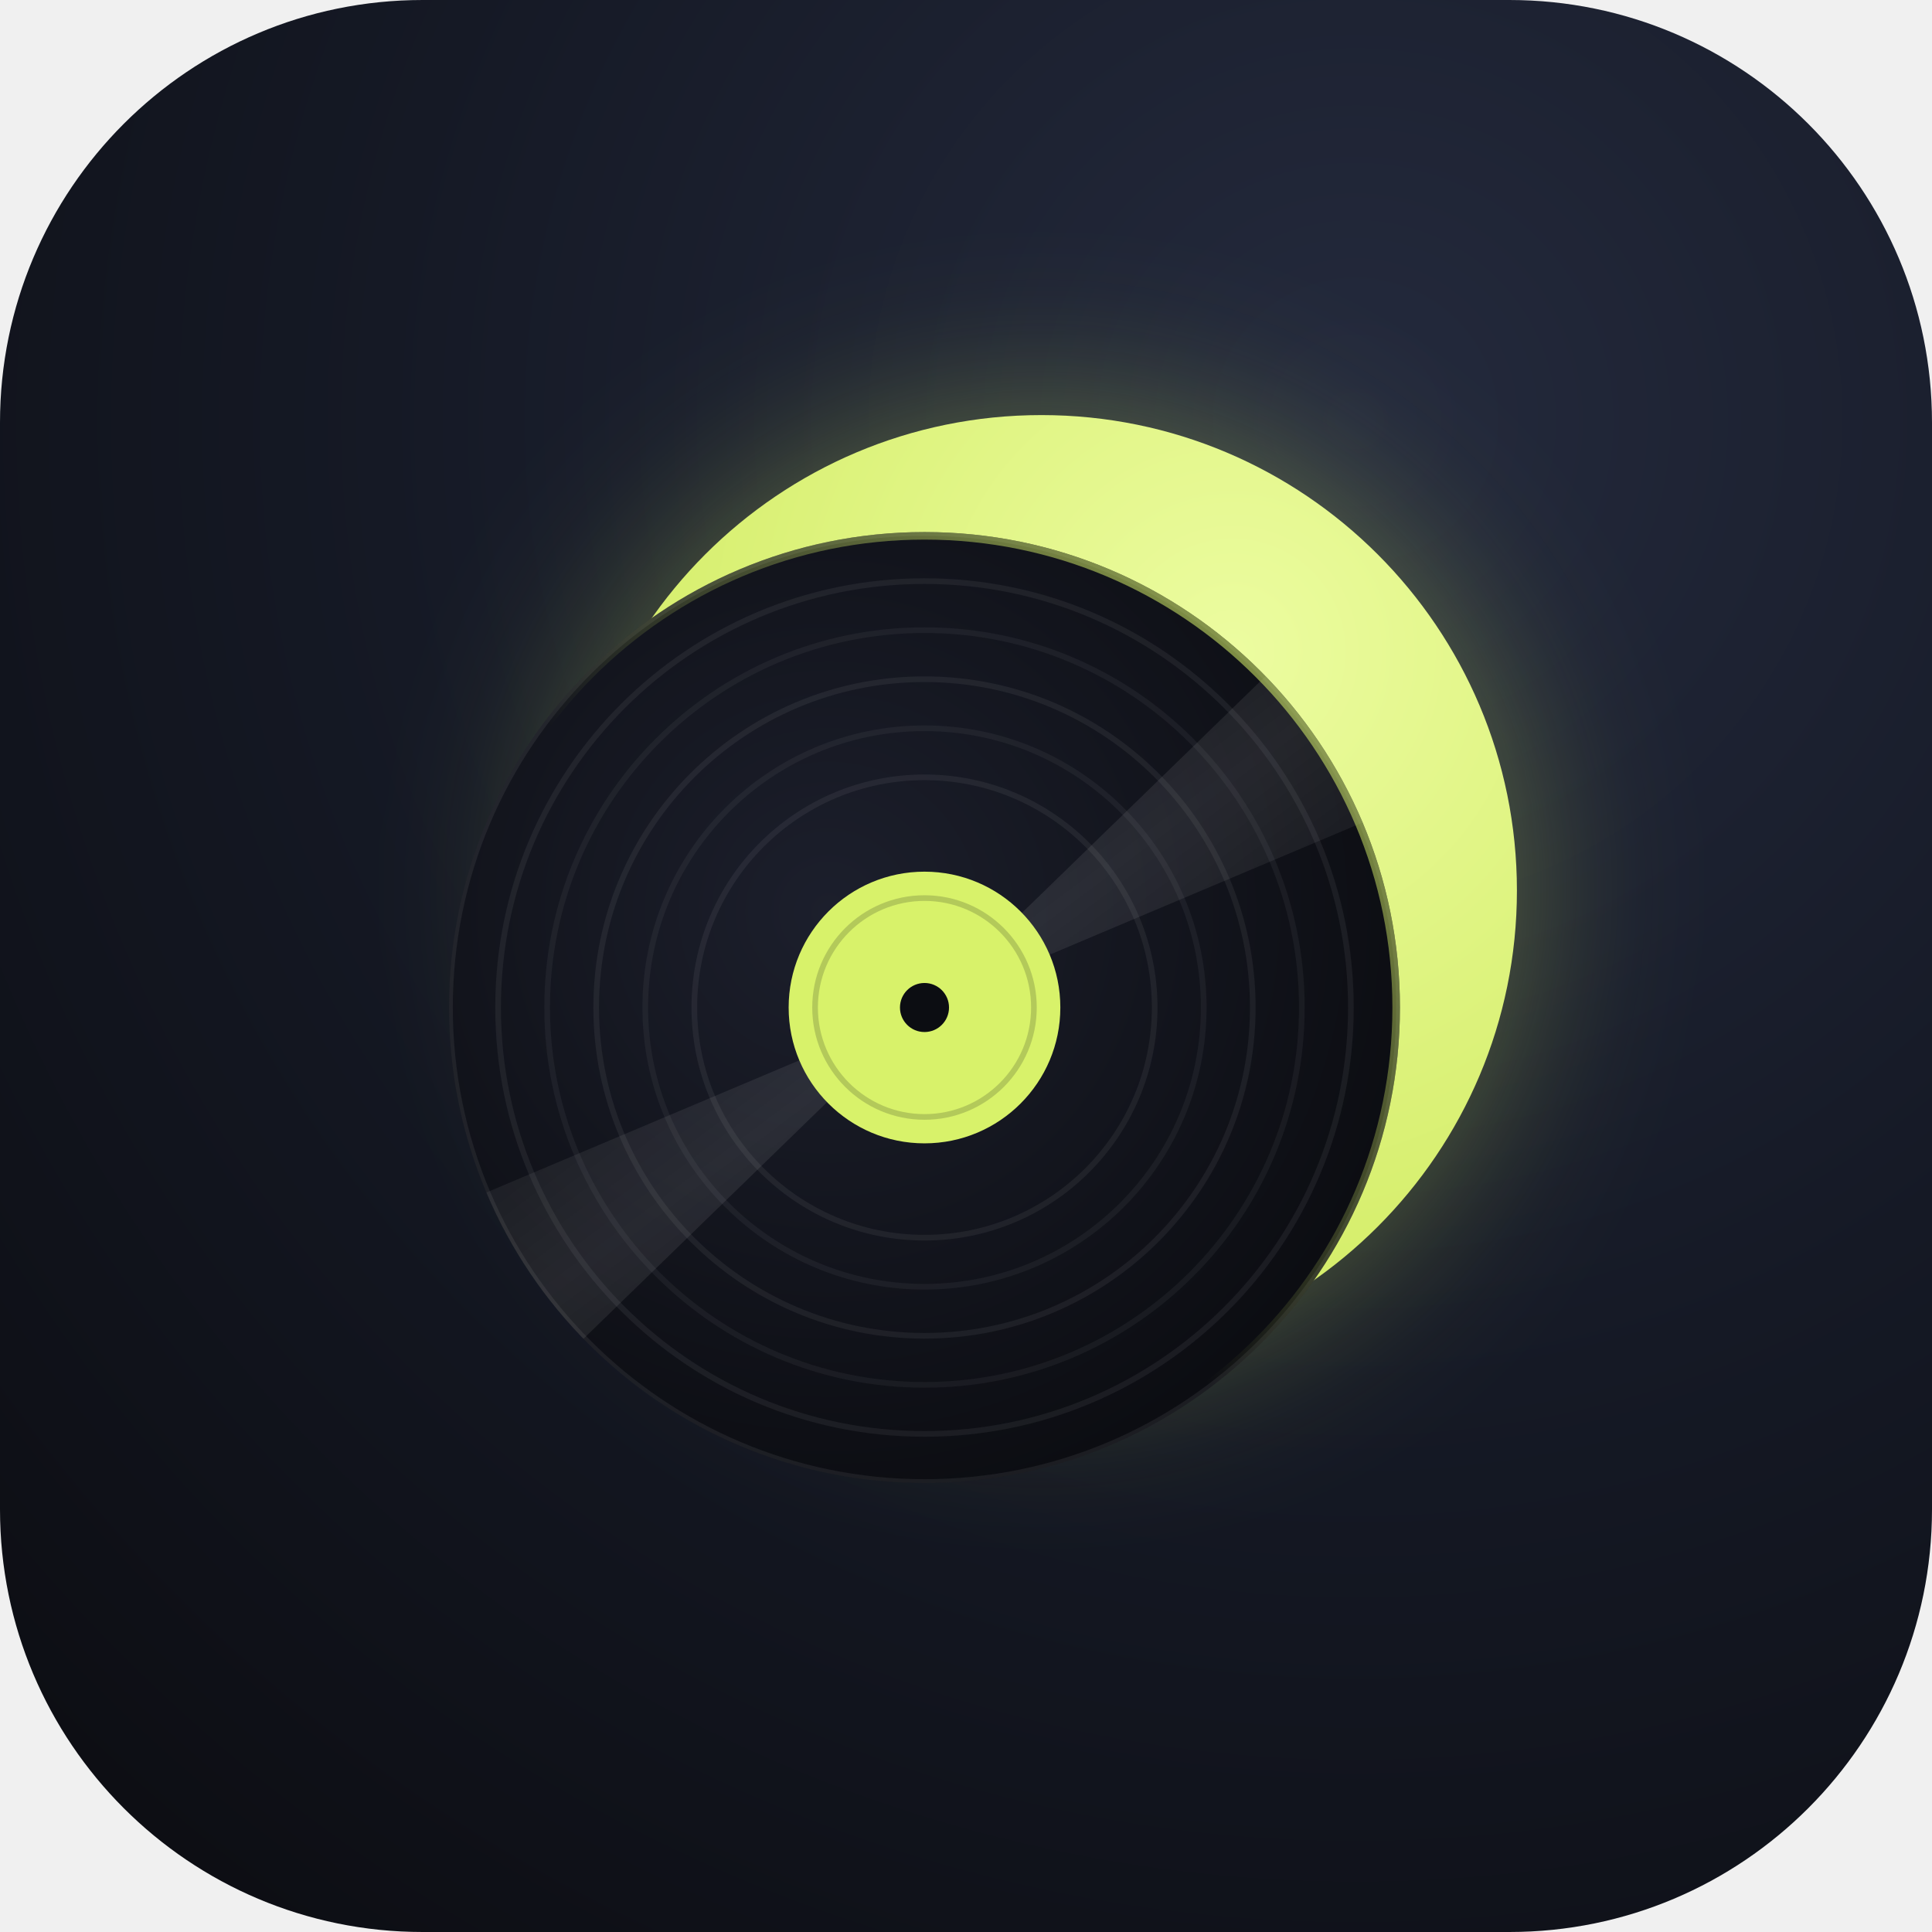
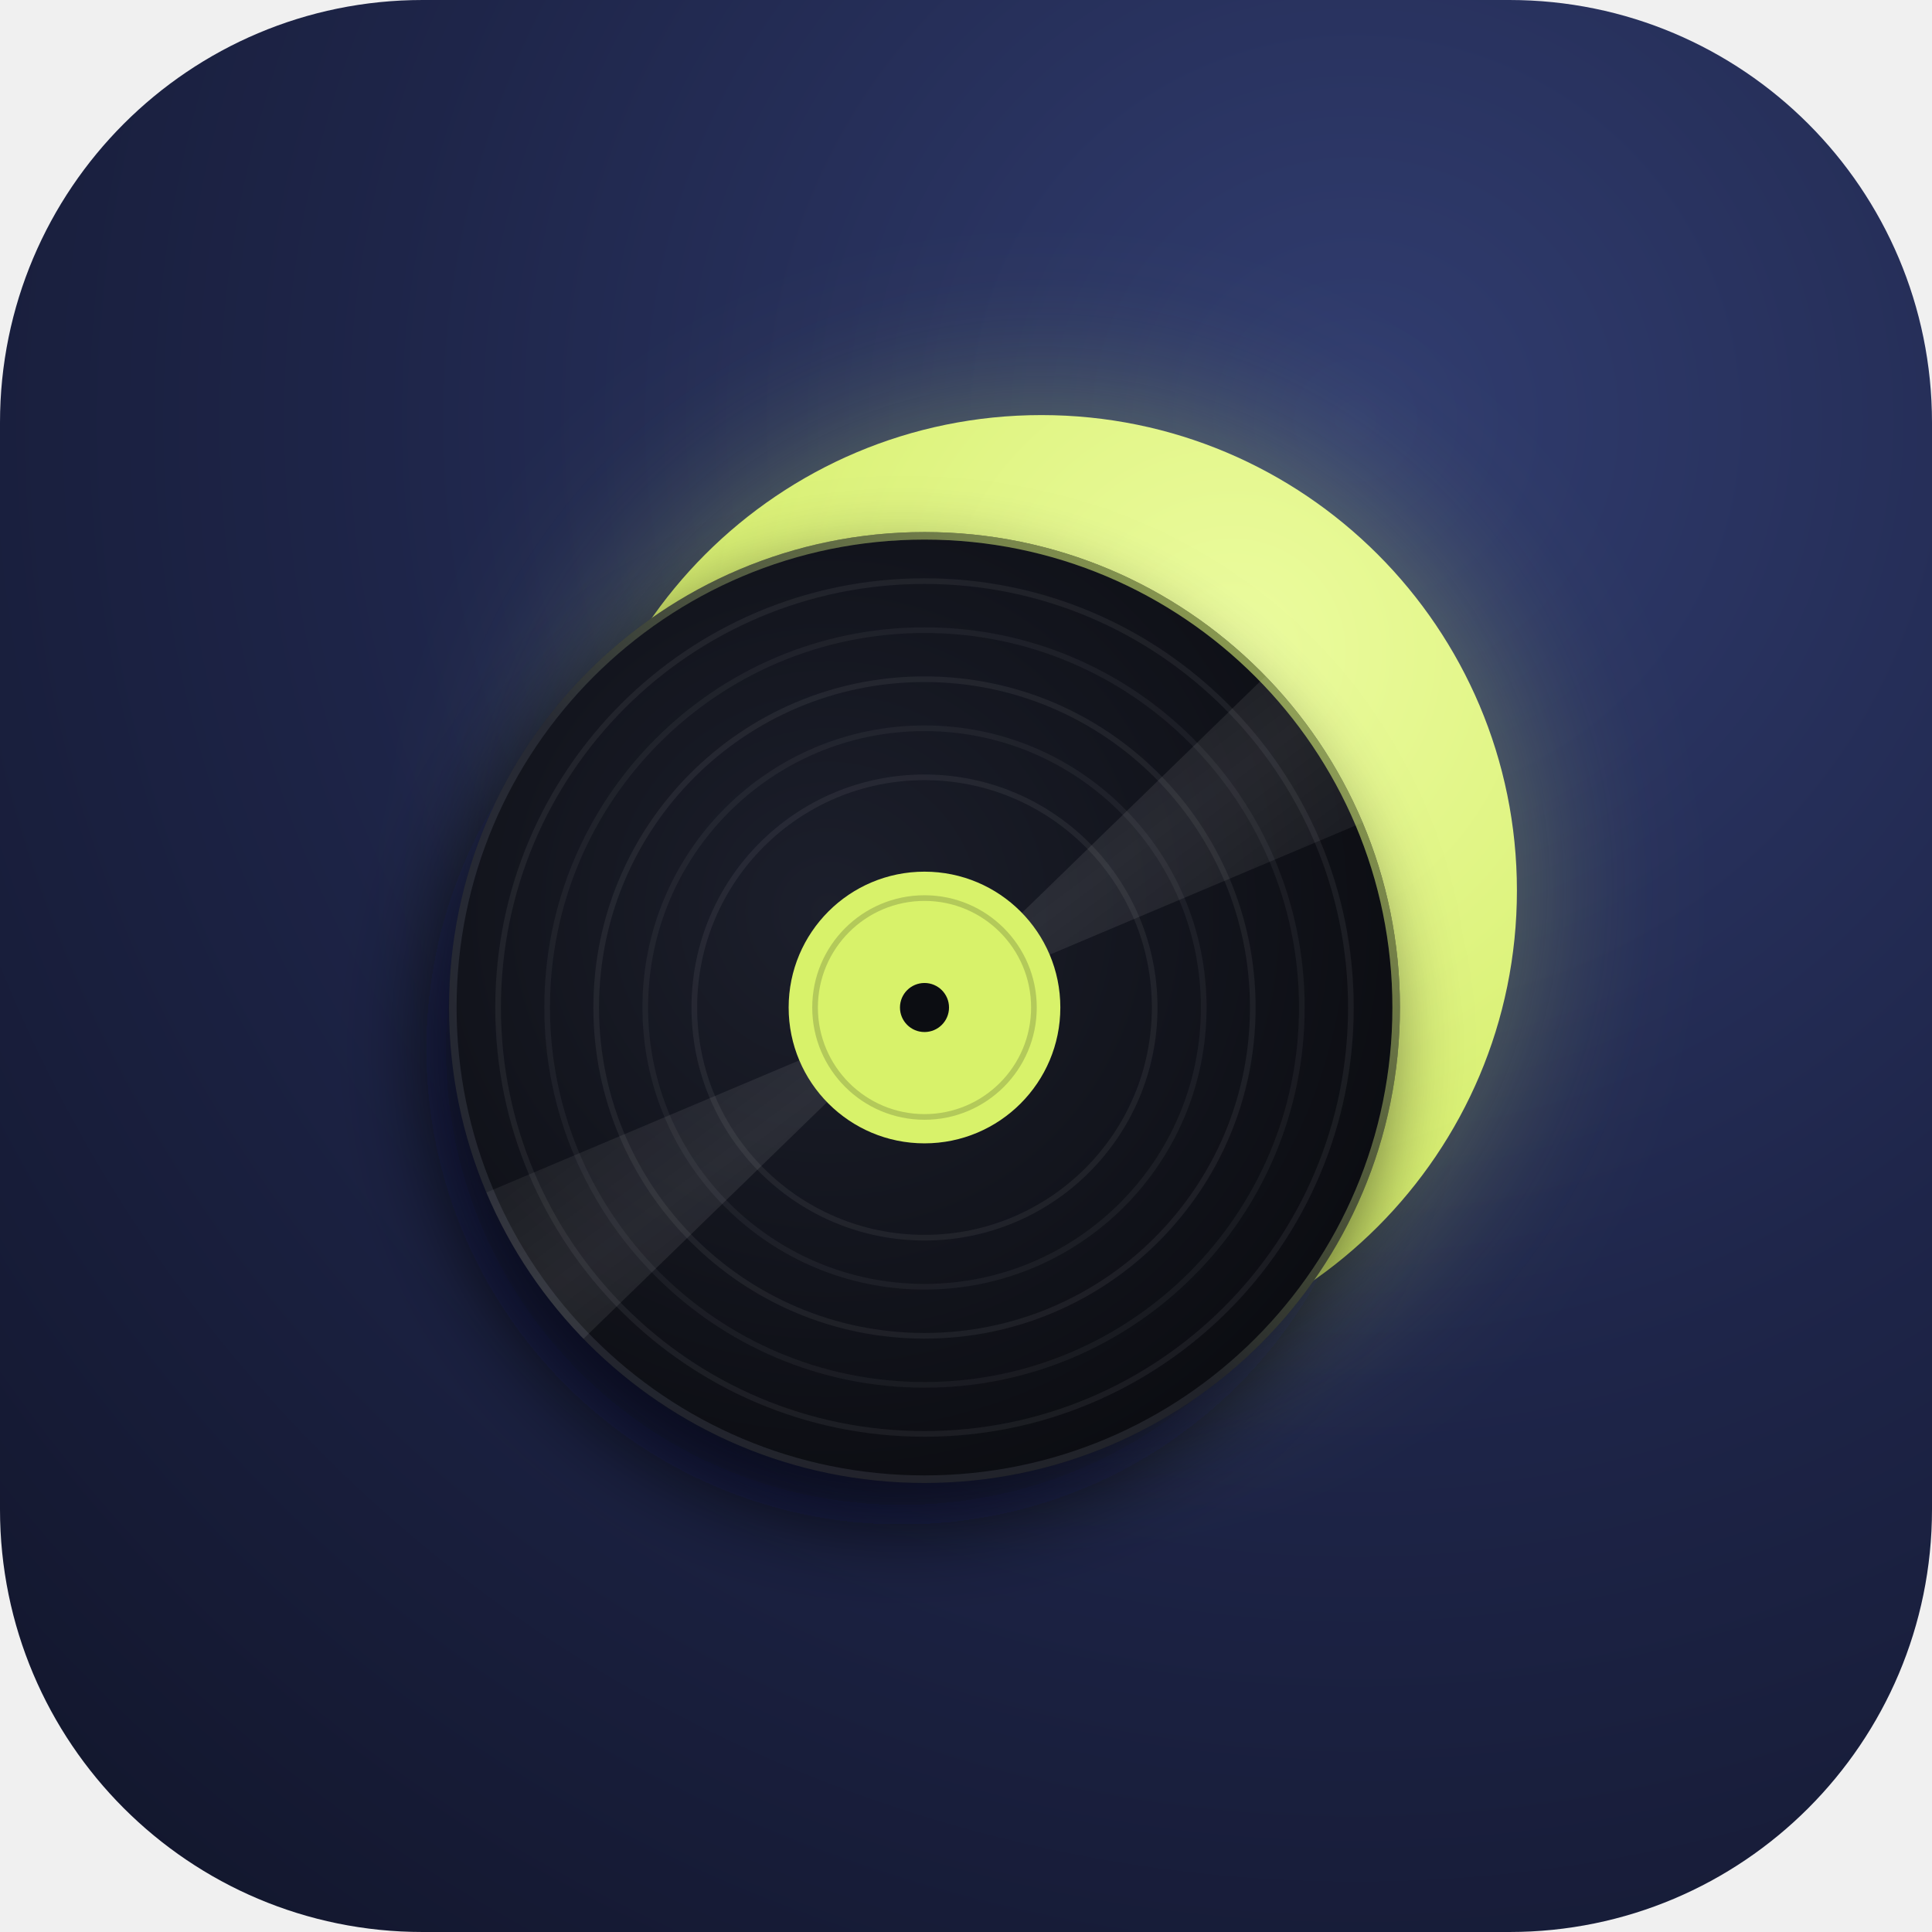
<svg xmlns="http://www.w3.org/2000/svg" viewBox="0 0 1024 1024">
  <defs>
    <clipPath id="tile">
      <rect width="1024" height="1024" rx="224" />
    </clipPath>
    <radialGradient id="bg" cx="70%" cy="22%" r="100%">
-       <stop offset="0" stop-color="#242a3d" />
-       <stop offset="0.5" stop-color="#151925" />
-       <stop offset="1" stop-color="#0c0d12" />
+       <stop offset="0" stop-color="#313d70" />
+       <stop offset="0.5" stop-color="#1e2549" />
+       <stop offset="1" stop-color="#12162c" />
    </radialGradient>
    <radialGradient id="moon" cx="70%" cy="25%" r="85%">
      <stop offset="0" stop-color="#ecfca0" />
      <stop offset="1" stop-color="#cfea5c" />
    </radialGradient>
    <radialGradient id="disc" cx="40%" cy="40%" r="70%">
      <stop offset="0" stop-color="#1c1f2c" />
      <stop offset="1" stop-color="#0a0b0f" />
    </radialGradient>
    <linearGradient id="sheen" x1="0" y1="0" x2="1" y2="1">
      <stop offset="0" stop-color="#fff" stop-opacity="0" />
      <stop offset="0.5" stop-color="#fff" stop-opacity="0.09" />
      <stop offset="1" stop-color="#fff" stop-opacity="0" />
    </linearGradient>
    <linearGradient id="rim" x1="0" y1="1" x2="1" y2="0">
      <stop offset="0.45" stop-color="#d8f26a" stop-opacity="0" />
      <stop offset="1" stop-color="#d8f26a" stop-opacity="0.75" />
    </linearGradient>
    <clipPath id="disc-clip">
      <circle cx="490" cy="534" r="252" />
    </clipPath>
    <filter id="glow" x="-60%" y="-60%" width="220%" height="220%">
      <feGaussianBlur stdDeviation="46" />
    </filter>
+     <filter id="shadow" x="-30%" y="-30%" width="160%" height="160%">
+       <feGaussianBlur stdDeviation="22" />
+     </filter>
  </defs>
  <g clip-path="url(#tile)">
    <rect width="1024" height="1024" fill="url(#bg)" />
    <circle cx="552" cy="472" r="252" fill="#d8f26a" opacity="0.35" filter="url(#glow)" />
    <circle cx="552" cy="472" r="252" fill="url(#moon)" />
+     <circle cx="478" cy="556" r="252" fill="#05060a" opacity="0.7" filter="url(#shadow)" />
    <circle cx="490" cy="534" r="252" fill="url(#disc)" />
    <g clip-path="url(#disc-clip)" fill="none" stroke="#fff">
      <circle cx="490" cy="534" r="226" stroke-opacity="0.06" stroke-width="3" />
      <circle cx="490" cy="534" r="200" stroke-opacity="0.05" stroke-width="3" />
      <circle cx="490" cy="534" r="174" stroke-opacity="0.06" stroke-width="3" />
      <circle cx="490" cy="534" r="148" stroke-opacity="0.05" stroke-width="3" />
      <circle cx="490" cy="534" r="122" stroke-opacity="0.06" stroke-width="3" />
      <path d="M490 534 L700 330 A292 292 0 0 1 760 420 Z" fill="url(#sheen)" stroke="none" />
      <path d="M490 534 L280 738 A292 292 0 0 1 220 648 Z" fill="url(#sheen)" stroke="none" />
    </g>
-     <circle cx="490" cy="534" r="251" fill="none" stroke="#fff" stroke-opacity="0.07" stroke-width="2" />
+     <circle cx="490" cy="534" r="250" fill="none" stroke="#c9d1ec" stroke-opacity="0.11" stroke-width="4" />
    <circle cx="490" cy="534" r="250" fill="none" stroke="url(#rim)" stroke-width="4" />
    <circle cx="490" cy="534" r="72" fill="#d8f26a" />
    <circle cx="490" cy="534" r="58" fill="none" stroke="#101116" stroke-opacity="0.18" stroke-width="3" />
    <circle cx="490" cy="534" r="13" fill="#0c0d12" />
  </g>
</svg>
